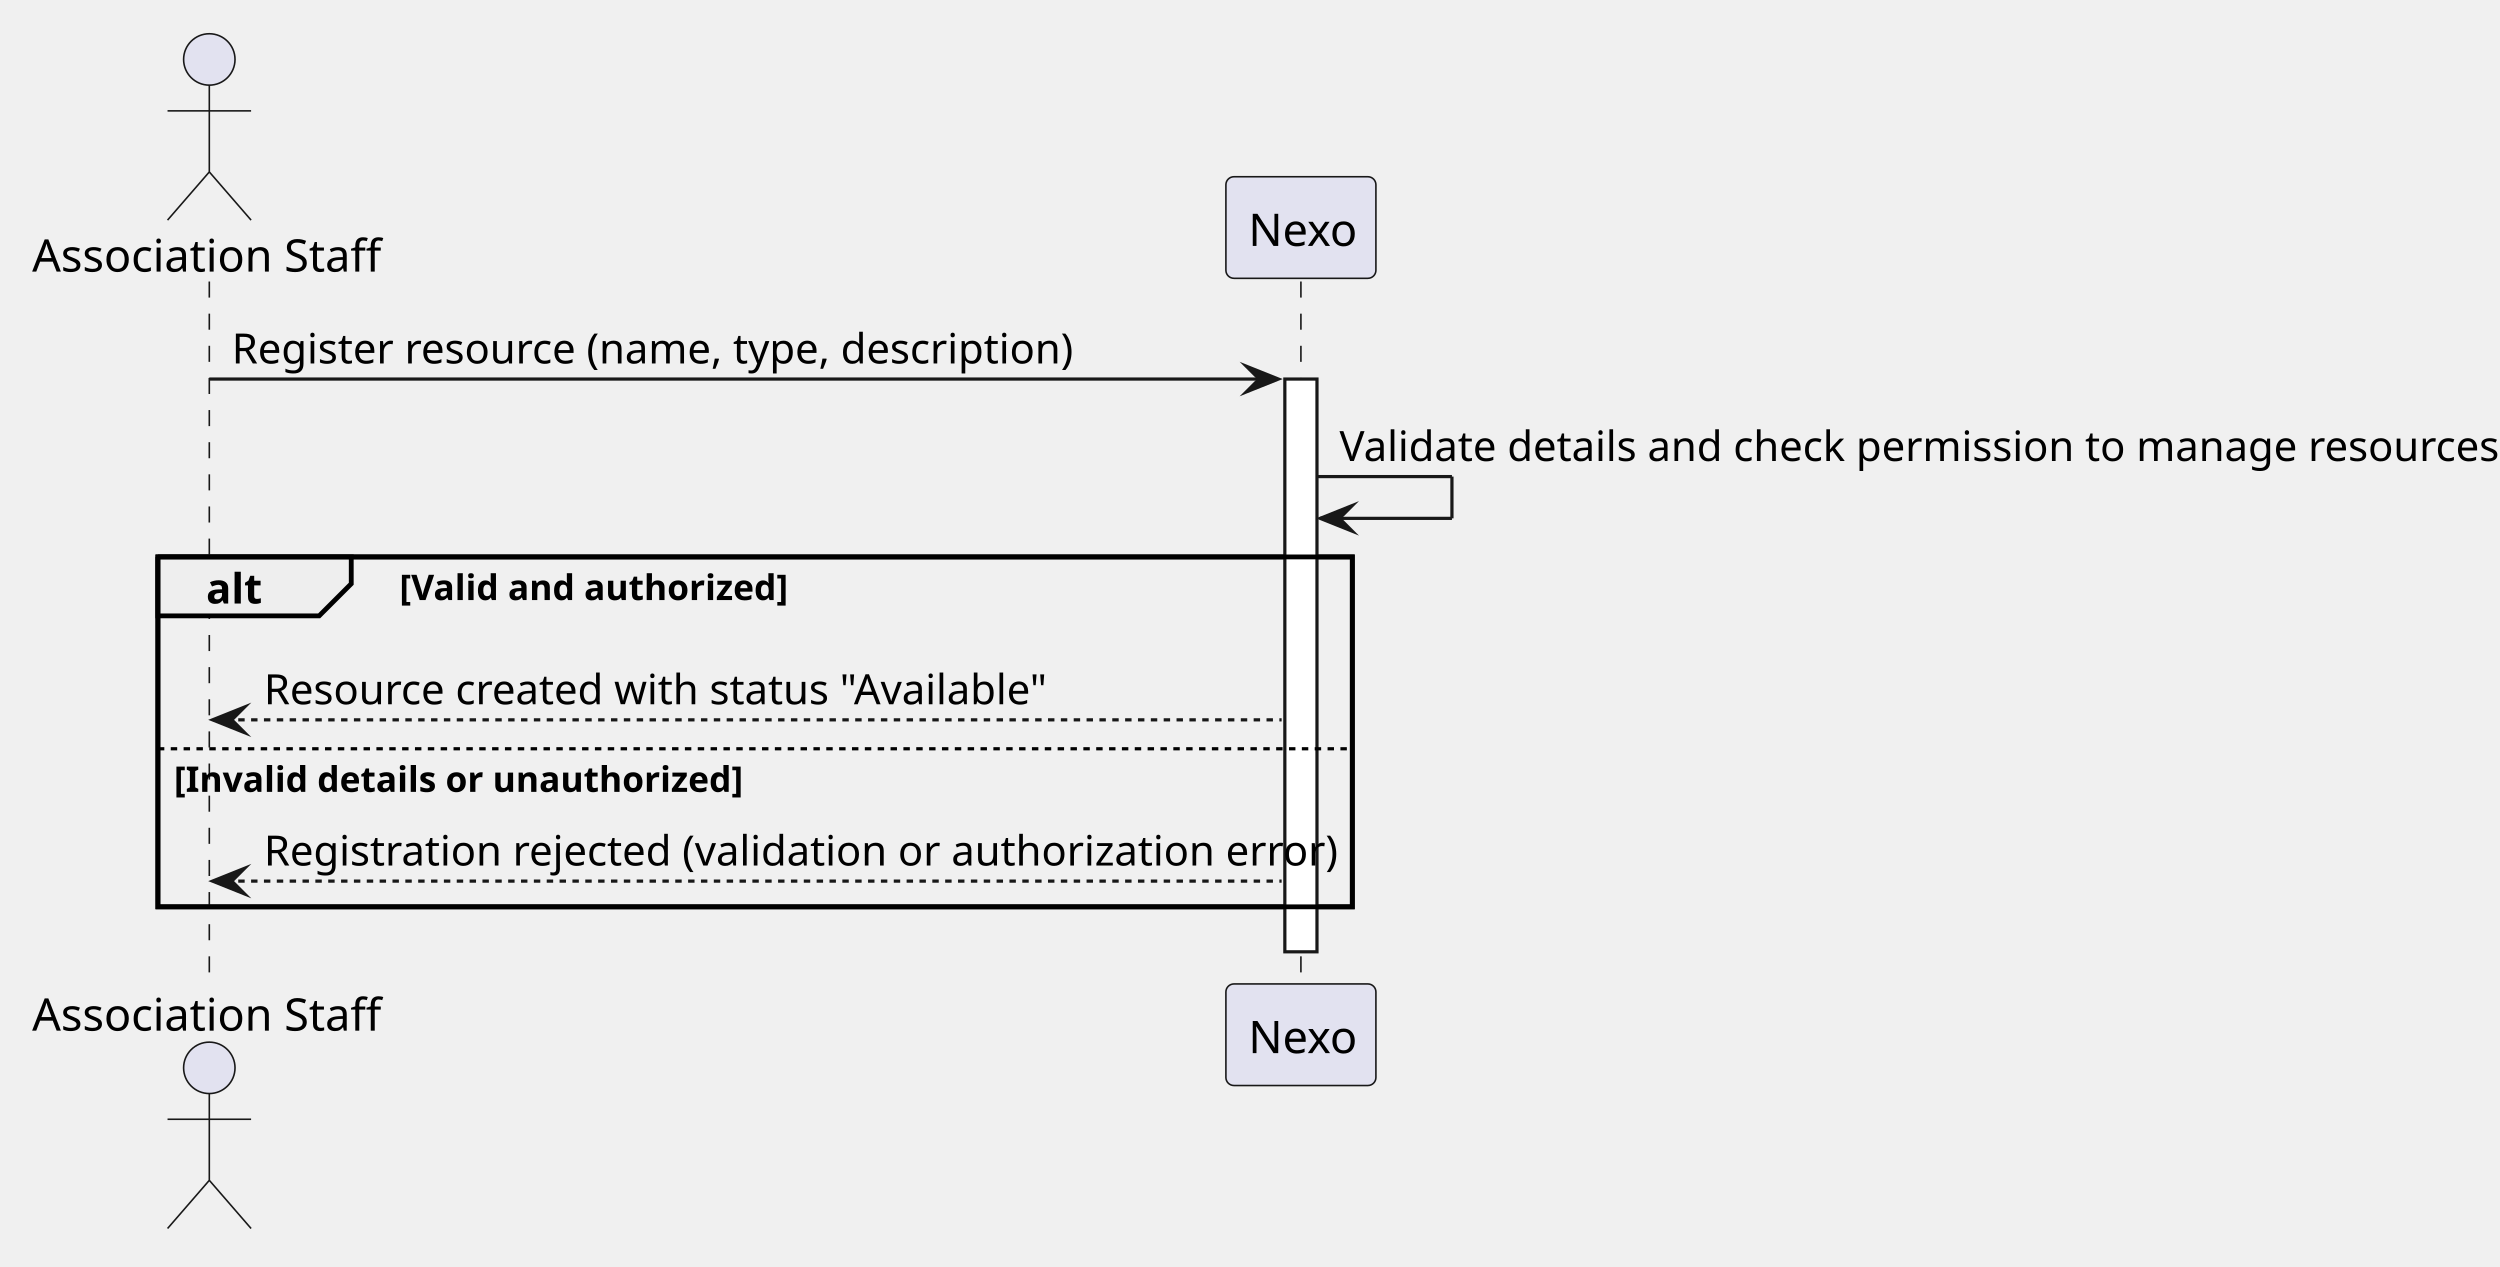
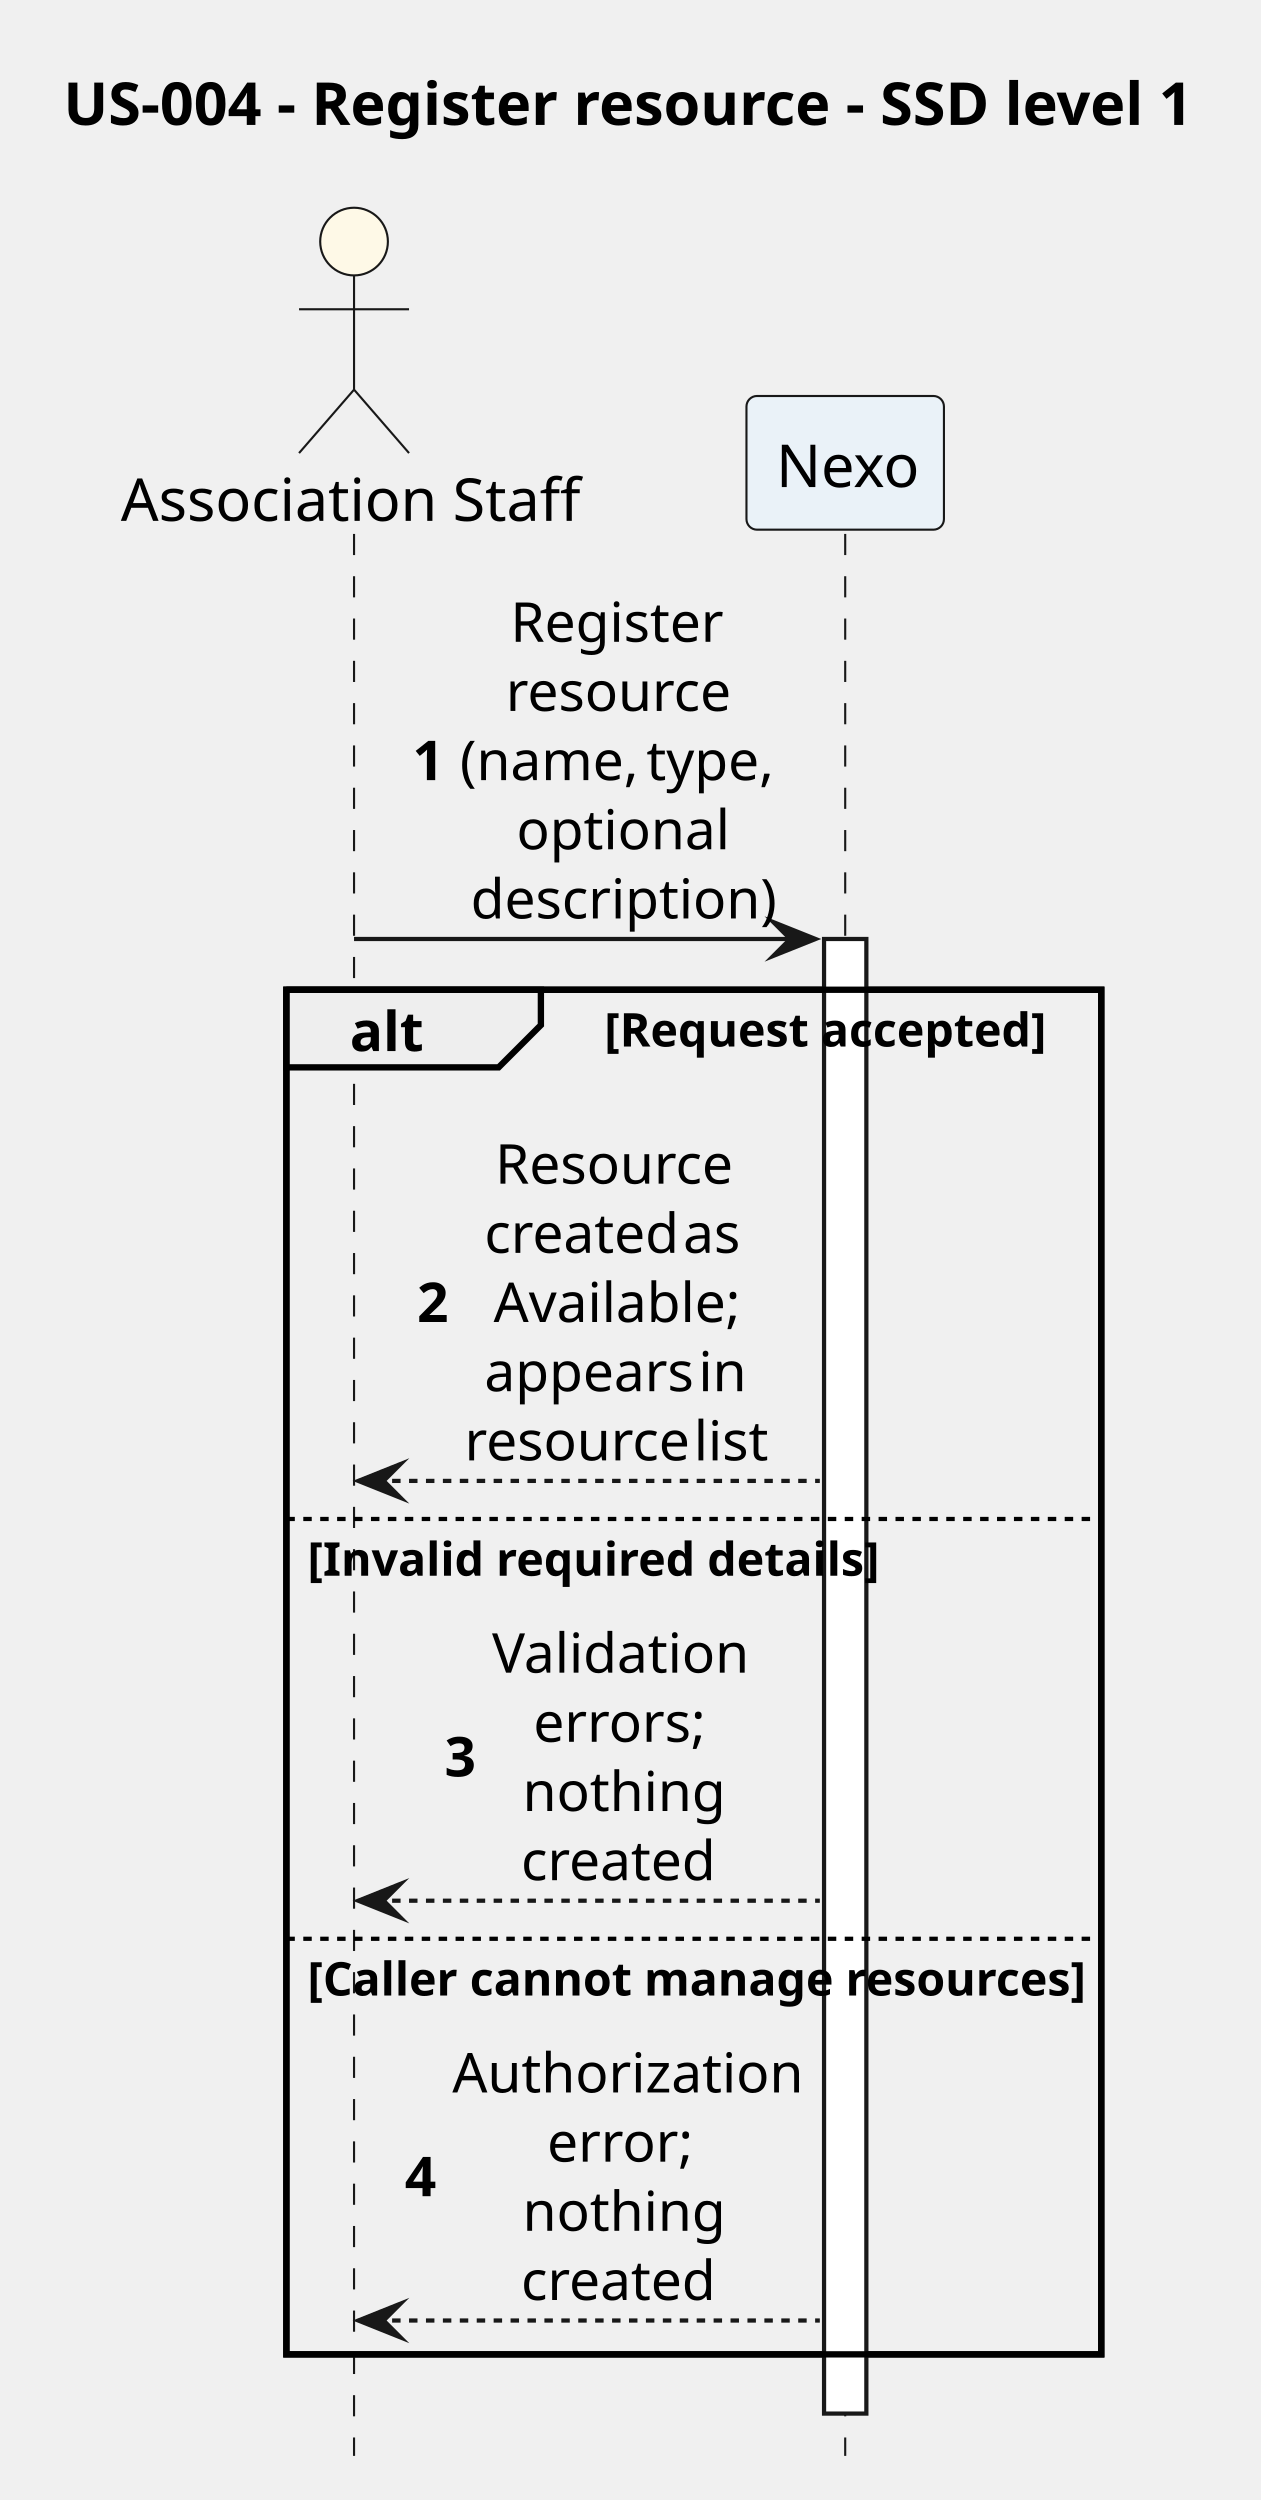
- <svg xmlns="http://www.w3.org/2000/svg" version="1.1" data-diagram-type="SEQUENCE" style="width:778px;height:394px;background:#FFFFFF;" width="778px" height="394px" viewBox="0 0 778 394" zoomAndPan="magnify" preserveAspectRatio="none" contentStyleType="text/css">
+ <svg xmlns="http://www.w3.org/2000/svg" version="1.1" data-diagram-type="SEQUENCE" style="width:298px;height:591px;background:#FFFFFF;" width="298px" height="591px" viewBox="0 0 298 591" zoomAndPan="magnify" preserveAspectRatio="none" contentStyleType="text/css">
  <defs />
  <g font-family="sans-serif" lengthAdjust="spacing">
-     <rect x="49.138" y="173.313" width="371.705" height="108.891" fill="none" style="stroke:#000;stroke-width:1.5;" />
+     <g class="title" data-source-line="1">
+       <text x="15" y="29.533" fill="#000" font-size="14" textLength="266.896" font-weight="700">US-004 - Register resource - SSD level 1</text>
+     </g>
+     <rect x="67.696" y="233.977" width="192.642" height="322.594" fill="none" style="stroke:#000;stroke-width:1.5;" />
    <g>
-       <rect x="61.638" y="87.609" width="8" height="218.594" fill="#000" fill-opacity="0" />
-       <line x1="65.138" y1="87.609" x2="65.138" y2="306.203" style="stroke:#181818;stroke-width:0.5;stroke-dasharray:5,5;" />
+       <rect x="80.196" y="126.219" width="8" height="454.352" fill="#000" fill-opacity="0" />
+       <line x1="83.696" y1="126.219" x2="83.696" y2="580.57" style="stroke:#181818;stroke-width:0.5;stroke-dasharray:5,5;" />
    </g>
    <g>
-       <rect x="401.343" y="87.609" width="8" height="218.594" fill="#000" fill-opacity="0" />
-       <line x1="404.843" y1="87.609" x2="404.843" y2="306.203" style="stroke:#181818;stroke-width:0.5;stroke-dasharray:5,5;" />
+       <rect x="196.306" y="126.219" width="8" height="454.352" fill="#000" fill-opacity="0" />
+       <line x1="199.806" y1="126.219" x2="199.806" y2="580.57" style="stroke:#181818;stroke-width:0.5;stroke-dasharray:5,5;" />
    </g>
    <g>
-       <rect x="399.843" y="117.961" width="10" height="178.242" fill="#FFF" style="stroke:#181818;stroke-width:1;" />
+       <rect x="194.806" y="221.977" width="10" height="348.594" fill="#FFF" style="stroke:#181818;stroke-width:1;" />
    </g>
-     <text x="10" y="84.533" fill="#000" font-size="14" textLength="104.275">Association Staff</text>
-     <ellipse cx="65.138" cy="18.5" rx="8" ry="8" fill="#E2E2F0" style="stroke:#181818;stroke-width:0.5;" />
-     <path d="M65.138,26.5 L65.138,53.5 M52.138,34.5 L78.138,34.5 M65.138,53.5 L52.138,68.5 M65.138,53.5 L78.138,68.5" style="stroke:#181818;stroke-width:0.5;" fill="none" />
-     <rect x="381.501" y="55" width="46.683" height="31.609" fill="#E2E2F0" style="stroke:#181818;stroke-width:0.5;" rx="2.5" ry="2.5" />
-     <text x="388.501" y="76.533" fill="#000" font-size="14" textLength="32.683">Nexo</text>
-     <text x="10" y="320.736" fill="#000" font-size="14" textLength="104.275">Association Staff</text>
-     <ellipse cx="65.138" cy="332.313" rx="8" ry="8" fill="#E2E2F0" style="stroke:#181818;stroke-width:0.5;" />
-     <path d="M65.138,340.313 L65.138,367.313 M52.138,348.313 L78.138,348.313 M65.138,367.313 L52.138,382.313 M65.138,367.313 L78.138,382.313" style="stroke:#181818;stroke-width:0.5;" fill="none" />
-     <rect x="381.501" y="306.203" width="46.683" height="31.609" fill="#E2E2F0" style="stroke:#181818;stroke-width:0.5;" rx="2.5" ry="2.5" />
-     <text x="388.501" y="327.736" fill="#000" font-size="14" textLength="32.683">Nexo</text>
-     <polygon points="387.843,113.961,397.843,117.961,387.843,121.961,391.843,117.961" fill="#181818" style="stroke:#181818;stroke-width:1;stroke-linejoin:miter;stroke-miterlimit:10;" />
-     <line x1="65.138" y1="117.961" x2="393.843" y2="117.961" style="stroke:#181818;stroke-width:1;" />
-     <text x="72.138" y="113.104" fill="#000" font-size="13" textLength="249.272">Register resource (name, type, description)</text>
-     <line x1="409.843" y1="148.313" x2="451.843" y2="148.313" style="stroke:#181818;stroke-width:1;" />
-     <line x1="451.843" y1="148.313" x2="451.843" y2="161.313" style="stroke:#181818;stroke-width:1;" />
-     <line x1="410.843" y1="161.313" x2="451.843" y2="161.313" style="stroke:#181818;stroke-width:1;" />
-     <polygon points="420.843,157.313,410.843,161.313,420.843,165.313,416.843,161.313" fill="#181818" style="stroke:#181818;stroke-width:1;stroke-linejoin:miter;stroke-miterlimit:10;" />
-     <text x="416.843" y="143.456" fill="#000" font-size="13" textLength="343.243">Validate details and check permission to manage resources</text>
-     <path d="M49.138,173.313 L109.309,173.313 L109.309,181.664 L99.309,191.664 L49.138,191.664 L49.138,173.313" style="stroke:#000;stroke-width:1.5;" fill="#EEE" />
-     <rect x="49.138" y="173.313" width="371.705" height="108.891" fill="none" style="stroke:#000;stroke-width:1.5;" />
-     <text x="64.138" y="187.808" fill="#000" font-size="13" textLength="15.171" font-weight="700">alt</text>
-     <text x="124.309" y="186.731" fill="#000" font-size="11" textLength="114.893" font-weight="700">[Valid and authorized]</text>
-     <polygon points="76.138,220.016,66.138,224.016,76.138,228.016,72.138,224.016" fill="#181818" style="stroke:#181818;stroke-width:1;stroke-linejoin:miter;stroke-miterlimit:10;" />
-     <line x1="70.138" y1="224.016" x2="398.843" y2="224.016" style="stroke:#181818;stroke-width:1;stroke-dasharray:2,2;" />
-     <text x="82.138" y="219.159" fill="#000" font-size="13" textLength="233.232">Resource created with status "Available"</text>
-     <line x1="49.138" y1="233.016" x2="420.843" y2="233.016" style="stroke:#000;stroke-width:1;stroke-dasharray:2,2;" />
-     <text x="54.138" y="246.435" fill="#000" font-size="11" textLength="166.235" font-weight="700">[Invalid details or unauthorized]</text>
-     <polygon points="76.138,270.203,66.138,274.203,76.138,278.203,72.138,274.203" fill="#181818" style="stroke:#181818;stroke-width:1;stroke-linejoin:miter;stroke-miterlimit:10;" />
-     <line x1="70.138" y1="274.203" x2="398.843" y2="274.203" style="stroke:#181818;stroke-width:1;stroke-dasharray:2,2;" />
-     <text x="82.138" y="269.347" fill="#000" font-size="13" textLength="310.705">Registration rejected (validation or authorization error)</text>
+     <text x="28.558" y="123.143" fill="#000" font-size="14" textLength="104.275">Association Staff</text>
+     <ellipse cx="83.696" cy="57.109" rx="8" ry="8" fill="#FEF9E7" style="stroke:#181818;stroke-width:0.5;" />
+     <path d="M83.696,65.109 L83.696,92.109 M70.696,73.109 L96.696,73.109 M83.696,92.109 L70.696,107.109 M83.696,92.109 L96.696,107.109" style="stroke:#181818;stroke-width:0.5;" fill="none" />
+     <rect x="176.464" y="93.609" width="46.683" height="31.609" fill="#EAF2F8" style="stroke:#181818;stroke-width:0.5;" rx="2.5" ry="2.5" />
+     <text x="183.464" y="115.143" fill="#000" font-size="14" textLength="32.683">Nexo</text>
+     <polygon points="182.806,217.977,192.806,221.977,182.806,225.977,186.806,221.977" fill="#181818" style="stroke:#181818;stroke-width:1;stroke-linejoin:miter;stroke-miterlimit:10;" />
+     <line x1="83.696" y1="221.977" x2="188.806" y2="221.977" style="stroke:#181818;stroke-width:1;" />
+     <text x="97.508" y="184.417" fill="#000" font-size="13" font-weight="700">1</text>
+     <text x="120.662" y="151.714" fill="#000" font-size="13" textLength="48.407">Register</text>
+     <text x="119.577" y="168.065" fill="#000" font-size="13" textLength="50.578">resource</text>
+     <text x="108.738" y="184.417" fill="#000" font-size="13" textLength="40.46">(name,</text>
+     <text x="149.198" y="184.417" fill="#000" font-size="13"> </text>
+     <text x="152.81" y="184.417" fill="#000" font-size="13" textLength="28.184">type,</text>
+     <text x="122.097" y="200.769" fill="#000" font-size="13" textLength="45.538">optional</text>
+     <text x="111.268" y="217.12" fill="#000" font-size="13" textLength="67.196">description)</text>
+     <path d="M67.696,233.977 L127.867,233.977 L127.867,242.328 L117.867,252.328 L67.696,252.328 L67.696,233.977" style="stroke:#000;stroke-width:1.5;" fill="#EEE" />
+     <rect x="67.696" y="233.977" width="192.642" height="322.594" fill="none" style="stroke:#000;stroke-width:1.5;" />
+     <text x="82.696" y="248.472" fill="#000" font-size="13" textLength="15.171" font-weight="700">alt</text>
+     <text x="142.867" y="247.396" fill="#000" font-size="11" textLength="101.471" font-weight="700">[Request accepted]</text>
+     <polygon points="94.696,346.086,84.696,350.086,94.696,354.086,90.696,350.086" fill="#181818" style="stroke:#181818;stroke-width:1;stroke-linejoin:miter;stroke-miterlimit:10;" />
+     <line x1="88.696" y1="350.086" x2="193.806" y2="350.086" style="stroke:#181818;stroke-width:1;stroke-dasharray:2,2;" />
+     <text x="98.597" y="312.526" fill="#000" font-size="13" font-weight="700">2</text>
+     <text x="117.047" y="279.823" fill="#000" font-size="13" textLength="55.637">Resource</text>
+     <text x="114.514" y="296.175" fill="#000" font-size="13" textLength="43.361">created</text>
+     <text x="157.875" y="296.175" fill="#000" font-size="13"> </text>
+     <text x="161.487" y="296.175" fill="#000" font-size="13" textLength="13.73">as</text>
+     <text x="116.682" y="312.526" fill="#000" font-size="13" textLength="56.367">Available;</text>
+     <text x="114.511" y="328.878" fill="#000" font-size="13" textLength="46.979">appears</text>
+     <text x="161.49" y="328.878" fill="#000" font-size="13"> </text>
+     <text x="165.102" y="328.878" fill="#000" font-size="13" textLength="10.118">in</text>
+     <text x="109.827" y="345.229" fill="#000" font-size="13" textLength="50.578">resource</text>
+     <text x="160.405" y="345.229" fill="#000" font-size="13"> </text>
+     <text x="164.017" y="345.229" fill="#000" font-size="13" textLength="15.888">list</text>
+     <line x1="67.696" y1="359.086" x2="260.337" y2="359.086" style="stroke:#000;stroke-width:1;stroke-dasharray:2,2;" />
+     <text x="72.696" y="372.505" fill="#000" font-size="11" textLength="127.139" font-weight="700">[Invalid required details]</text>
+     <polygon points="94.696,445.328,84.696,449.328,94.696,453.328,90.696,449.328" fill="#181818" style="stroke:#181818;stroke-width:1;stroke-linejoin:miter;stroke-miterlimit:10;" />
+     <line x1="88.696" y1="449.328" x2="193.806" y2="449.328" style="stroke:#181818;stroke-width:1;stroke-dasharray:2,2;" />
+     <text x="105.087" y="419.944" fill="#000" font-size="13" font-weight="700">3</text>
+     <text x="116.317" y="395.417" fill="#000" font-size="13" textLength="57.097">Validation</text>
+     <text x="126.086" y="411.769" fill="#000" font-size="13" textLength="37.559">errors;</text>
+     <text x="123.541" y="428.12" fill="#000" font-size="13" textLength="42.65">nothing</text>
+     <text x="123.185" y="444.472" fill="#000" font-size="13" textLength="43.361">created</text>
+     <line x1="67.696" y1="458.328" x2="260.337" y2="458.328" style="stroke:#000;stroke-width:1;stroke-dasharray:2,2;" />
+     <text x="72.696" y="471.747" fill="#000" font-size="11" textLength="177.284" font-weight="700">[Caller cannot manage resources]</text>
+     <polygon points="94.696,544.57,84.696,548.57,94.696,552.57,90.696,548.57" fill="#181818" style="stroke:#181818;stroke-width:1;stroke-linejoin:miter;stroke-miterlimit:10;" />
+     <line x1="88.696" y1="548.57" x2="193.806" y2="548.57" style="stroke:#181818;stroke-width:1;stroke-dasharray:2,2;" />
+     <text x="95.696" y="519.187" fill="#000" font-size="13" font-weight="700">4</text>
+     <text x="106.926" y="494.659" fill="#000" font-size="13" textLength="75.88">Authorization</text>
+     <text x="129.336" y="511.011" fill="#000" font-size="13" textLength="31.059">error;</text>
+     <text x="123.541" y="527.362" fill="#000" font-size="13" textLength="42.65">nothing</text>
+     <text x="123.185" y="543.714" fill="#000" font-size="13" textLength="43.361">created</text>
  </g>
</svg>
